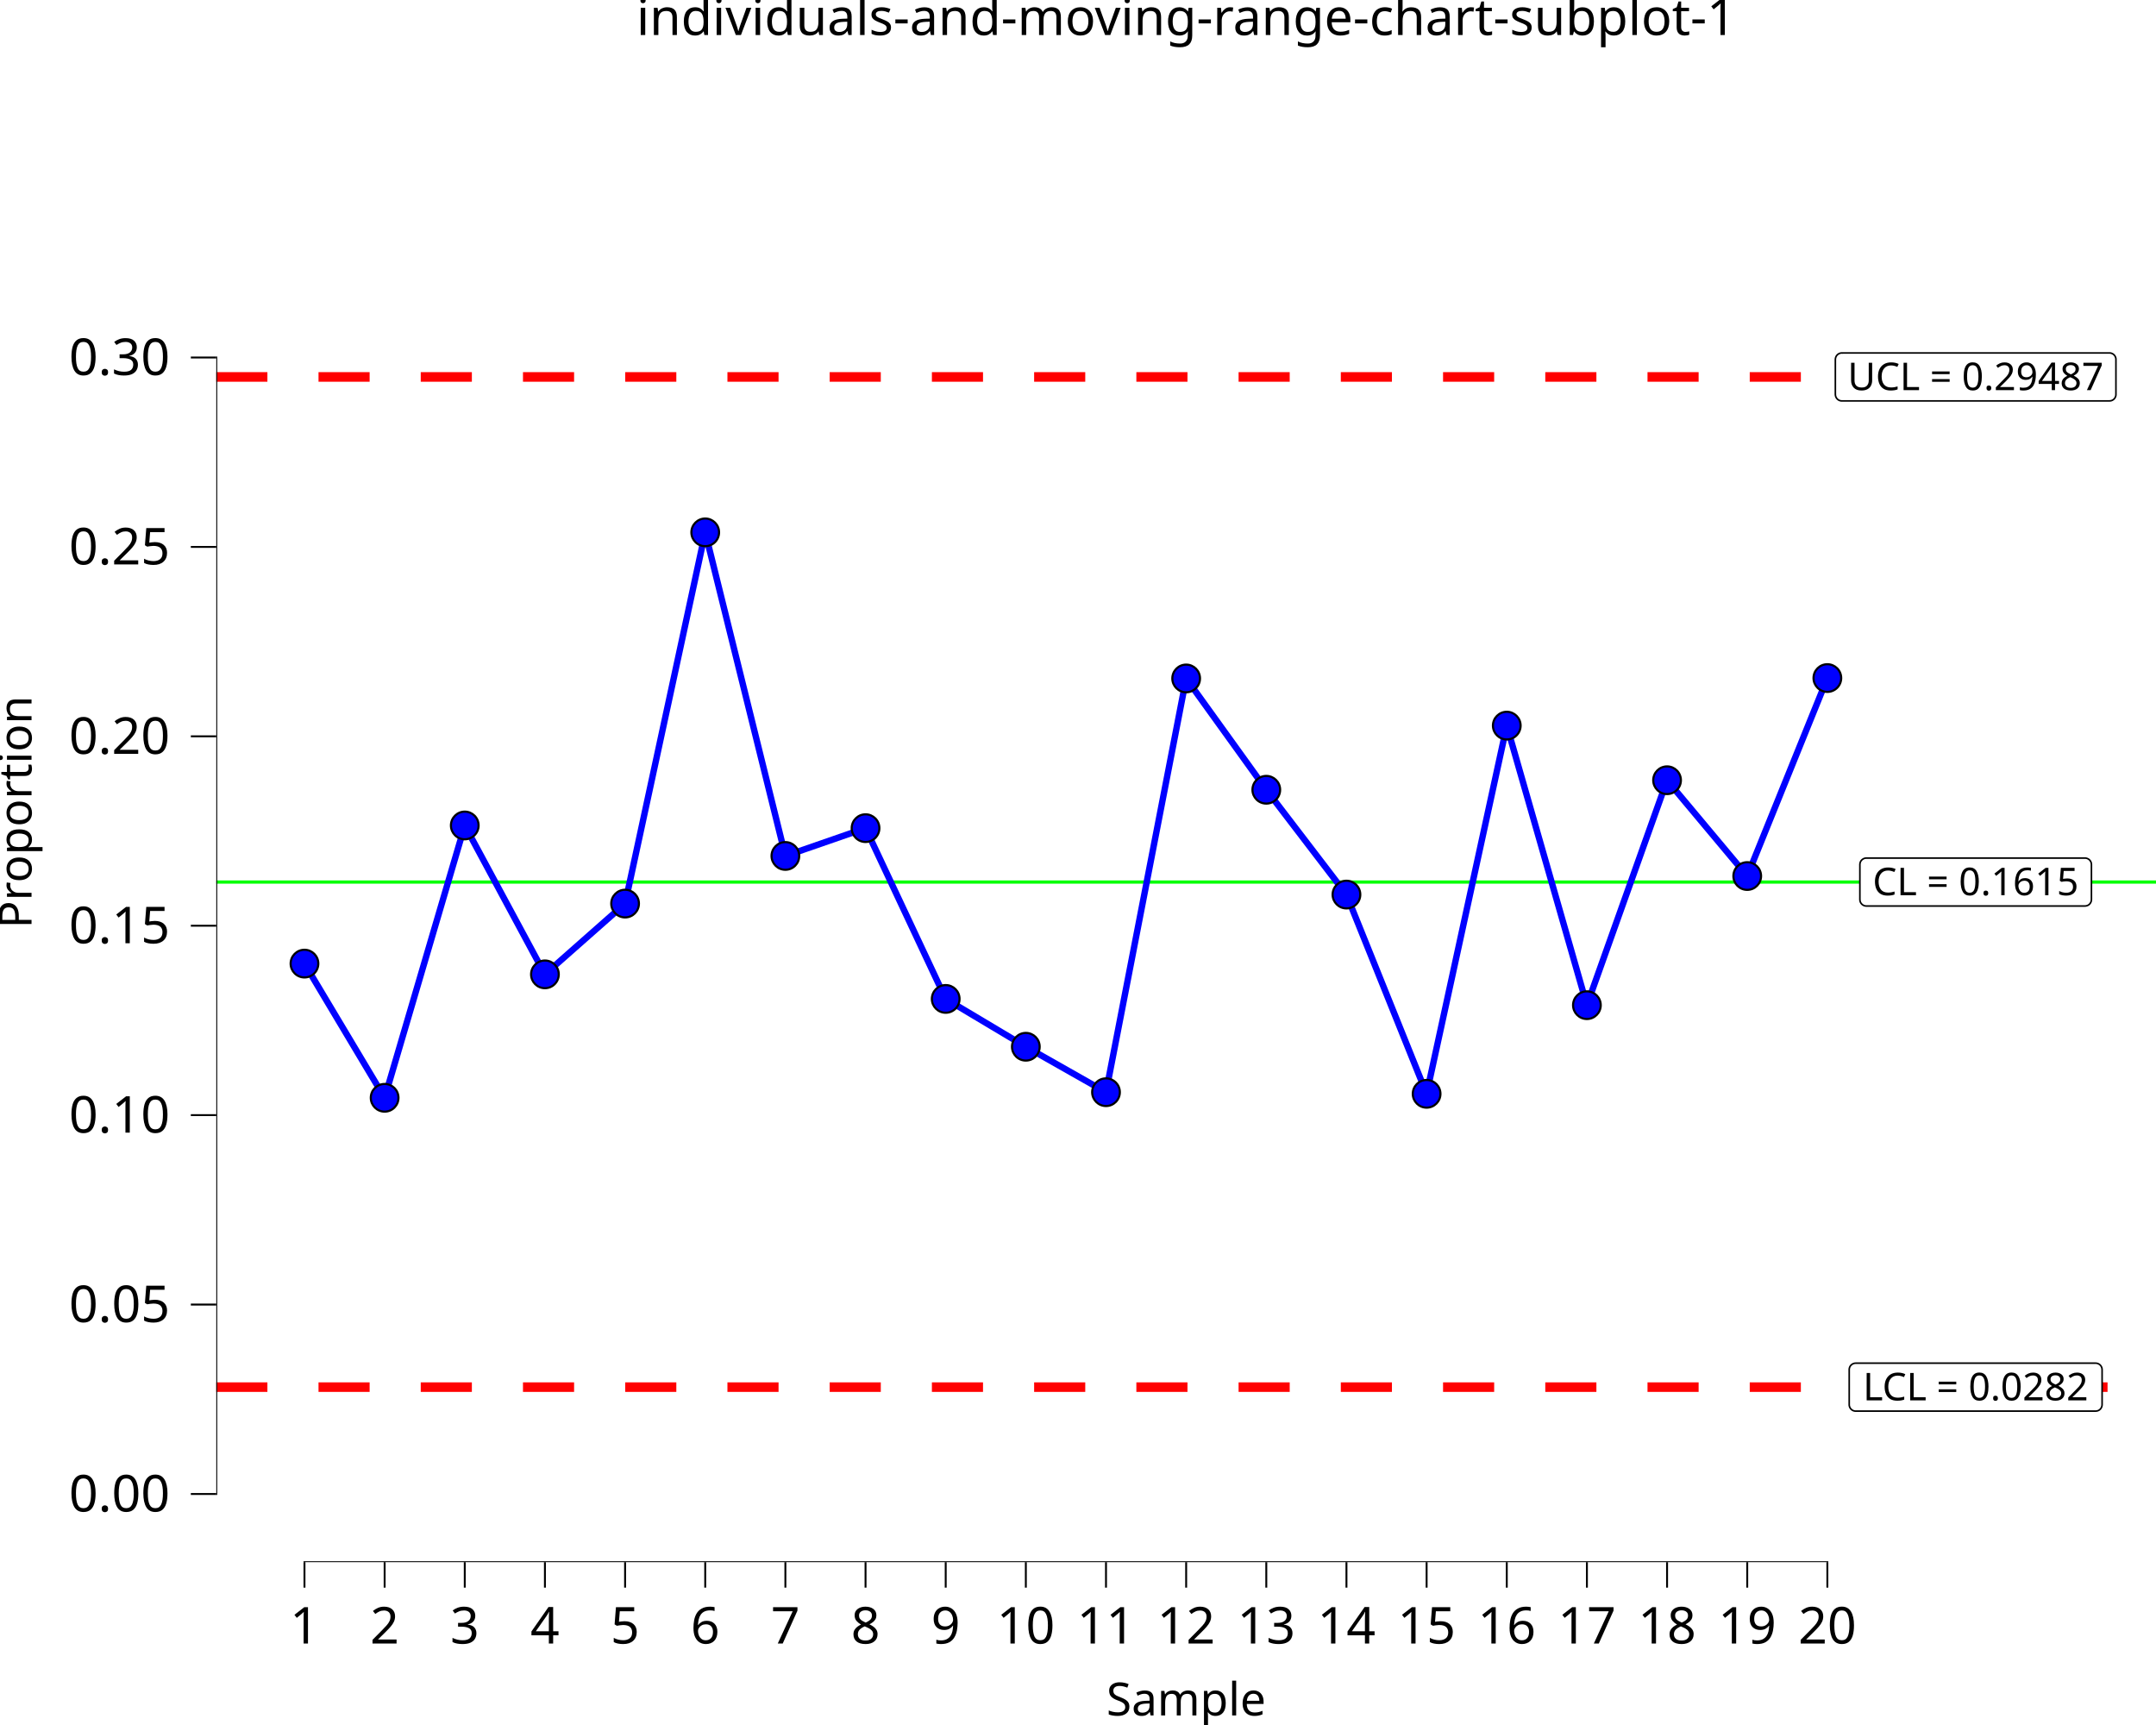
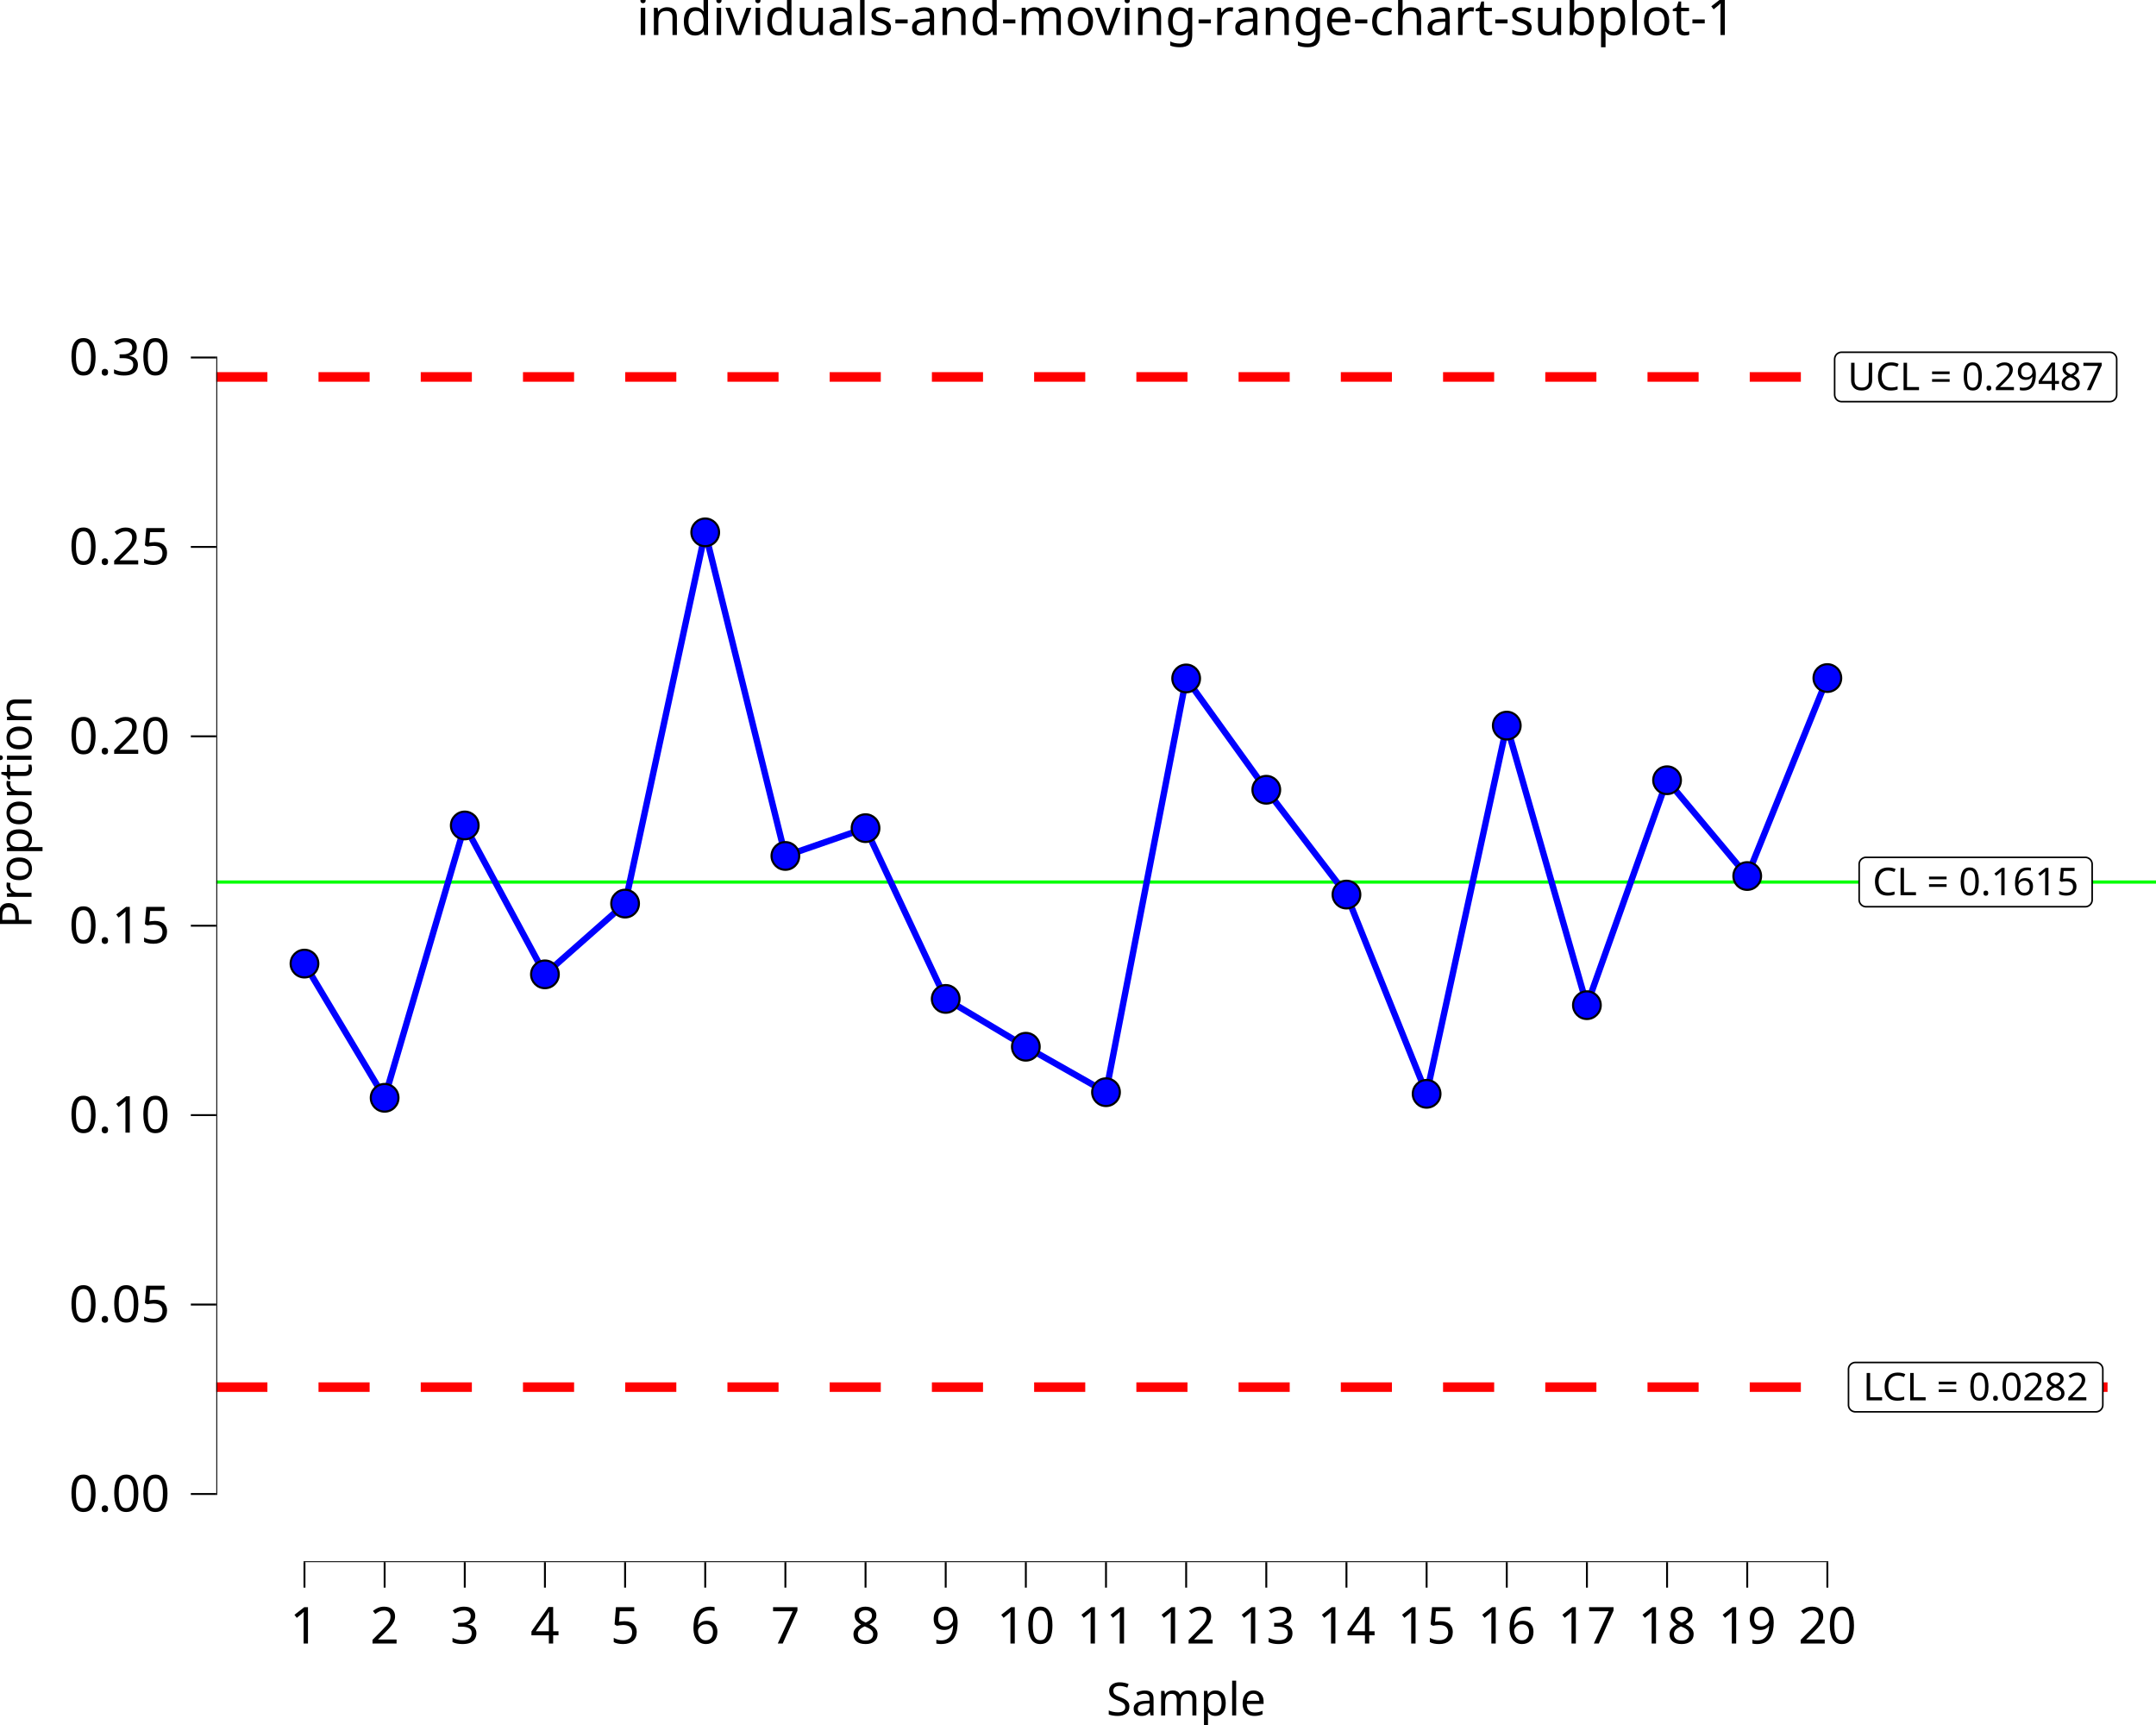
<svg xmlns="http://www.w3.org/2000/svg" class="svglite" data-engine-version="2.0" width="720.00pt" height="576.00pt" viewBox="0 0 720.00 576.00">
  <defs>
    <style type="text/css">
    .svglite line, .svglite polyline, .svglite polygon, .svglite path, .svglite rect, .svglite circle {
      fill: none;
      stroke: #000000;
      stroke-linecap: round;
      stroke-linejoin: round;
      stroke-miterlimit: 10.00;
    }
  </style>
  </defs>
  <rect width="100%" height="100%" style="stroke: none; fill: #FFFFFF;" />
  <defs>
    <clipPath id="cpMC4wMHw3MjAuMDB8MC4wMHw1NzYuMDA=">
      <rect x="0.00" y="0.00" width="720.00" height="576.00" />
    </clipPath>
  </defs>
  <g clip-path="url(#cpMC4wMHw3MjAuMDB8MC4wMHw1NzYuMDA=)">
    <rect x="0.00" y="0.00" width="720.00" height="576.00" style="stroke-width: 10.67; stroke: none;" />
  </g>
  <defs>
    <clipPath id="cpNzIuMjN8NzIwLjAwfDIwLjcxfDUyMS42Mw==">
      <rect x="72.23" y="20.71" width="647.77" height="500.92" />
    </clipPath>
  </defs>
  <g clip-path="url(#cpNzIuMjN8NzIwLjAwfDIwLjcxfDUyMS42Mw==)">
    <rect x="72.23" y="20.71" width="647.77" height="500.92" style="stroke-width: 10.67; stroke: none;" />
    <line x1="72.23" y1="294.52" x2="720.00" y2="294.52" style="stroke-width: 1.07; stroke: #00FF00; stroke-linecap: butt;" />
    <line x1="72.23" y1="125.86" x2="720.00" y2="125.86" style="stroke-width: 3.20; stroke: #FF0000; stroke-dasharray: 17.07,17.07; stroke-linecap: butt;" />
    <line x1="72.23" y1="463.18" x2="720.00" y2="463.18" style="stroke-width: 3.20; stroke: #FF0000; stroke-dasharray: 17.07,17.07; stroke-linecap: butt;" />
-     <polygon points="623.27,302.53 696.28,302.53 696.19,302.53 696.54,302.51 696.88,302.44 697.21,302.32 697.51,302.15 697.78,301.93 698.01,301.67 698.19,301.37 698.33,301.05 698.41,300.72 698.44,300.37 698.44,300.37 698.44,288.68 698.44,288.68 698.41,288.33 698.33,287.99 698.19,287.67 698.01,287.38 697.78,287.12 697.51,286.90 697.21,286.73 696.88,286.60 696.54,286.53 696.28,286.52 623.27,286.52 623.53,286.53 623.18,286.52 622.84,286.56 622.50,286.66 622.19,286.81 621.90,287.01 621.65,287.25 621.44,287.52 621.28,287.83 621.17,288.16 621.12,288.50 621.11,288.68 621.11,300.37 621.12,300.20 621.12,300.54 621.17,300.89 621.28,301.22 621.44,301.52 621.65,301.80 621.90,302.04 622.19,302.24 622.50,302.39 622.84,302.49 623.18,302.53 " style="stroke-width: 0.53; fill: #FFFFFF;" />
+     <polygon points="623.17,302.77 696.38,302.77 696.28,302.77 696.65,302.75 697.02,302.68 697.36,302.55 697.69,302.36 697.97,302.13 698.22,301.85 698.42,301.54 698.56,301.20 698.65,300.84 698.68,300.47 698.68,300.47 698.68,288.58 698.68,288.58 698.65,288.21 698.56,287.85 698.42,287.51 698.22,287.20 697.97,286.92 697.69,286.69 697.36,286.50 697.02,286.37 696.65,286.29 696.38,286.28 623.17,286.28 623.45,286.29 623.08,286.28 622.71,286.32 622.35,286.43 622.02,286.59 621.71,286.80 621.45,287.05 621.22,287.35 621.05,287.68 620.93,288.03 620.87,288.40 620.87,288.58 620.87,300.47 620.87,300.28 620.87,300.65 620.93,301.02 621.05,301.37 621.22,301.70 621.45,301.99 621.71,302.25 622.02,302.46 622.35,302.62 622.71,302.72 623.08,302.77 " style="stroke-width: 0.53; fill: #FFFFFF;" />
    <text x="659.77" y="298.93" text-anchor="middle" style="font-size: 12.80px; font-family: sans;" textLength="70.13px" lengthAdjust="spacingAndGlyphs">CL = 0.1615</text>
-     <polygon points="615.08,133.87 704.46,133.87 704.38,133.87 704.73,133.85 705.07,133.79 705.39,133.66 705.69,133.49 705.96,133.27 706.19,133.01 706.38,132.71 706.51,132.39 706.60,132.06 706.62,131.71 706.62,131.71 706.62,120.02 706.62,120.02 706.60,119.67 706.51,119.33 706.38,119.02 706.19,118.72 705.96,118.46 705.69,118.24 705.39,118.07 705.07,117.94 704.73,117.87 704.46,117.86 615.08,117.86 615.34,117.87 615.00,117.86 614.65,117.90 614.32,118.00 614.00,118.15 613.72,118.35 613.47,118.59 613.26,118.86 613.10,119.17 612.99,119.50 612.93,119.85 612.92,120.02 612.92,131.71 612.93,131.54 612.93,131.88 612.99,132.23 613.10,132.56 613.26,132.86 613.47,133.14 613.72,133.38 614.00,133.58 614.32,133.73 614.65,133.83 615.00,133.87 " style="stroke-width: 0.53; fill: #FFFFFF;" />
+     <polygon points="614.99,134.11 704.56,134.11 704.47,134.11 704.84,134.09 705.20,134.02 705.55,133.89 705.87,133.70 706.16,133.47 706.40,133.19 706.60,132.88 706.75,132.54 706.84,132.18 706.87,131.81 706.87,131.81 706.87,119.92 706.87,119.92 706.84,119.55 706.75,119.19 706.60,118.85 706.40,118.54 706.16,118.26 705.87,118.03 705.55,117.84 705.20,117.71 704.84,117.63 704.56,117.62 614.99,117.62 615.26,117.63 614.89,117.62 614.53,117.66 614.17,117.77 613.83,117.93 613.53,118.14 613.26,118.39 613.04,118.69 612.87,119.02 612.75,119.37 612.69,119.74 612.68,119.92 612.68,131.81 612.69,131.62 612.69,131.99 612.75,132.36 612.87,132.71 613.04,133.04 613.26,133.34 613.53,133.59 613.83,133.80 614.17,133.96 614.53,134.06 614.89,134.11 " style="stroke-width: 0.53; fill: #FFFFFF;" />
    <text x="659.77" y="130.27" text-anchor="middle" style="font-size: 12.80px; font-family: sans;" textLength="86.50px" lengthAdjust="spacingAndGlyphs">UCL = 0.29487</text>
-     <polygon points="619.71,471.19 699.84,471.19 699.75,471.19 700.10,471.17 700.44,471.10 700.77,470.98 701.07,470.81 701.34,470.59 701.57,470.33 701.75,470.03 701.89,469.71 701.97,469.38 702.00,469.03 702.00,469.03 702.00,457.34 702.00,457.34 701.97,456.99 701.89,456.65 701.75,456.33 701.57,456.04 701.34,455.78 701.07,455.56 700.77,455.39 700.44,455.26 700.10,455.19 699.84,455.18 619.71,455.18 619.97,455.19 619.62,455.18 619.28,455.22 618.94,455.32 618.63,455.47 618.34,455.67 618.09,455.91 617.88,456.18 617.72,456.49 617.61,456.82 617.55,457.16 617.55,457.34 617.55,469.03 617.55,468.86 617.55,469.20 617.61,469.55 617.72,469.88 617.88,470.18 618.09,470.46 618.34,470.70 618.63,470.90 618.94,471.05 619.28,471.15 619.62,471.19 " style="stroke-width: 0.53; fill: #FFFFFF;" />
+     <polygon points="619.61,471.43 699.94,471.43 699.84,471.43 700.21,471.41 700.58,471.34 700.92,471.21 701.25,471.02 701.53,470.79 701.78,470.51 701.98,470.20 702.12,469.86 702.21,469.50 702.24,469.13 702.24,469.13 702.24,457.24 702.24,457.24 702.21,456.87 702.12,456.51 701.98,456.17 701.78,455.86 701.53,455.58 701.25,455.35 700.92,455.16 700.58,455.03 700.21,454.95 699.94,454.94 619.61,454.94 619.89,454.95 619.52,454.94 619.15,454.98 618.79,455.09 618.46,455.25 618.15,455.46 617.89,455.71 617.66,456.01 617.49,456.34 617.37,456.69 617.31,457.06 617.31,457.24 617.31,469.13 617.31,468.94 617.31,469.31 617.37,469.68 617.49,470.03 617.66,470.36 617.89,470.65 618.15,470.91 618.46,471.12 618.79,471.28 619.15,471.38 619.52,471.43 " style="stroke-width: 0.53; fill: #FFFFFF;" />
    <text x="659.77" y="467.59" text-anchor="middle" style="font-size: 12.80px; font-family: sans;" textLength="77.25px" lengthAdjust="spacingAndGlyphs">LCL = 0.0282</text>
    <polyline points="101.68,321.76 128.45,366.57 155.21,275.63 181.98,325.35 208.75,301.72 235.51,177.76 262.28,285.81 289.05,276.53 315.82,333.55 342.58,349.52 369.35,364.70 396.12,226.54 422.88,263.71 449.65,298.71 476.42,365.24 503.19,242.29 529.95,335.64 556.72,260.53 583.49,292.52 610.25,226.41 " style="stroke-width: 2.13; stroke: #0000FF; stroke-linecap: butt;" />
    <circle cx="101.68" cy="321.76" r="4.62" style="stroke-width: 0.71; fill: #0000FF;" />
    <circle cx="128.45" cy="366.57" r="4.62" style="stroke-width: 0.71; fill: #0000FF;" />
    <circle cx="155.21" cy="275.63" r="4.62" style="stroke-width: 0.71; fill: #0000FF;" />
    <circle cx="181.98" cy="325.35" r="4.62" style="stroke-width: 0.71; fill: #0000FF;" />
    <circle cx="208.75" cy="301.72" r="4.62" style="stroke-width: 0.71; fill: #0000FF;" />
    <circle cx="235.51" cy="177.76" r="4.62" style="stroke-width: 0.71; fill: #0000FF;" />
    <circle cx="262.28" cy="285.81" r="4.62" style="stroke-width: 0.71; fill: #0000FF;" />
    <circle cx="289.05" cy="276.53" r="4.62" style="stroke-width: 0.71; fill: #0000FF;" />
    <circle cx="315.82" cy="333.55" r="4.62" style="stroke-width: 0.71; fill: #0000FF;" />
    <circle cx="342.58" cy="349.52" r="4.62" style="stroke-width: 0.71; fill: #0000FF;" />
    <circle cx="369.35" cy="364.70" r="4.62" style="stroke-width: 0.71; fill: #0000FF;" />
    <circle cx="396.12" cy="226.54" r="4.62" style="stroke-width: 0.71; fill: #0000FF;" />
    <circle cx="422.88" cy="263.71" r="4.62" style="stroke-width: 0.71; fill: #0000FF;" />
    <circle cx="449.65" cy="298.71" r="4.62" style="stroke-width: 0.71; fill: #0000FF;" />
    <circle cx="476.42" cy="365.24" r="4.62" style="stroke-width: 0.71; fill: #0000FF;" />
    <circle cx="503.19" cy="242.29" r="4.62" style="stroke-width: 0.71; fill: #0000FF;" />
    <circle cx="529.95" cy="335.64" r="4.62" style="stroke-width: 0.71; fill: #0000FF;" />
    <circle cx="556.72" cy="260.53" r="4.62" style="stroke-width: 0.71; fill: #0000FF;" />
    <circle cx="583.49" cy="292.52" r="4.62" style="stroke-width: 0.71; fill: #0000FF;" />
    <circle cx="610.25" cy="226.41" r="4.62" style="stroke-width: 0.71; fill: #0000FF;" />
    <line x1="101.36" y1="521.63" x2="610.57" y2="521.63" style="stroke-width: 0.64; stroke-linecap: butt;" />
    <line x1="72.23" y1="499.18" x2="72.23" y2="119.05" style="stroke-width: 0.64; stroke-linecap: butt;" />
    <rect x="72.23" y="20.71" width="647.77" height="500.92" style="stroke-width: 0.00; stroke: none;" />
  </g>
  <g clip-path="url(#cpMC4wMHw3MjAuMDB8MC4wMHw1NzYuMDA=)">
    <polyline points="72.23,521.63 72.23,20.71 " style="stroke-width: 0.00; stroke: none; stroke-linecap: butt;" />
    <text x="56.76" y="504.71" text-anchor="end" style="font-size: 17.00px; font-family: sans;" textLength="33.09px" lengthAdjust="spacingAndGlyphs">0.00</text>
    <text x="56.76" y="441.46" text-anchor="end" style="font-size: 17.00px; font-family: sans;" textLength="33.09px" lengthAdjust="spacingAndGlyphs">0.05</text>
    <text x="56.76" y="378.21" text-anchor="end" style="font-size: 17.00px; font-family: sans;" textLength="33.09px" lengthAdjust="spacingAndGlyphs">0.10</text>
    <text x="56.76" y="314.96" text-anchor="end" style="font-size: 17.00px; font-family: sans;" textLength="33.09px" lengthAdjust="spacingAndGlyphs">0.15</text>
    <text x="56.76" y="251.72" text-anchor="end" style="font-size: 17.00px; font-family: sans;" textLength="33.09px" lengthAdjust="spacingAndGlyphs">0.20</text>
    <text x="56.76" y="188.47" text-anchor="end" style="font-size: 17.00px; font-family: sans;" textLength="33.09px" lengthAdjust="spacingAndGlyphs">0.25</text>
    <text x="56.76" y="125.22" text-anchor="end" style="font-size: 17.00px; font-family: sans;" textLength="33.09px" lengthAdjust="spacingAndGlyphs">0.30</text>
    <polyline points="63.73,498.86 72.23,498.86 " style="stroke-width: 0.64; stroke-linecap: butt;" />
    <polyline points="63.73,435.61 72.23,435.61 " style="stroke-width: 0.64; stroke-linecap: butt;" />
    <polyline points="63.73,372.36 72.23,372.36 " style="stroke-width: 0.64; stroke-linecap: butt;" />
    <polyline points="63.73,309.11 72.23,309.11 " style="stroke-width: 0.64; stroke-linecap: butt;" />
    <polyline points="63.73,245.87 72.23,245.87 " style="stroke-width: 0.64; stroke-linecap: butt;" />
    <polyline points="63.73,182.62 72.23,182.62 " style="stroke-width: 0.64; stroke-linecap: butt;" />
    <polyline points="63.73,119.37 72.23,119.37 " style="stroke-width: 0.64; stroke-linecap: butt;" />
    <polyline points="72.23,521.63 720.00,521.63 " style="stroke-width: 0.00; stroke: none; stroke-linecap: butt;" />
    <polyline points="101.68,530.13 101.68,521.63 " style="stroke-width: 0.64; stroke-linecap: butt;" />
    <polyline points="128.45,530.13 128.45,521.63 " style="stroke-width: 0.64; stroke-linecap: butt;" />
    <polyline points="155.21,530.13 155.21,521.63 " style="stroke-width: 0.64; stroke-linecap: butt;" />
    <polyline points="181.98,530.13 181.98,521.63 " style="stroke-width: 0.64; stroke-linecap: butt;" />
    <polyline points="208.75,530.13 208.75,521.63 " style="stroke-width: 0.64; stroke-linecap: butt;" />
    <polyline points="235.51,530.13 235.51,521.63 " style="stroke-width: 0.64; stroke-linecap: butt;" />
    <polyline points="262.28,530.13 262.28,521.63 " style="stroke-width: 0.64; stroke-linecap: butt;" />
    <polyline points="289.05,530.13 289.05,521.63 " style="stroke-width: 0.64; stroke-linecap: butt;" />
    <polyline points="315.82,530.13 315.82,521.63 " style="stroke-width: 0.64; stroke-linecap: butt;" />
    <polyline points="342.58,530.13 342.58,521.63 " style="stroke-width: 0.64; stroke-linecap: butt;" />
    <polyline points="369.35,530.13 369.35,521.63 " style="stroke-width: 0.64; stroke-linecap: butt;" />
    <polyline points="396.12,530.13 396.12,521.63 " style="stroke-width: 0.64; stroke-linecap: butt;" />
    <polyline points="422.88,530.13 422.88,521.63 " style="stroke-width: 0.64; stroke-linecap: butt;" />
    <polyline points="449.65,530.13 449.65,521.63 " style="stroke-width: 0.64; stroke-linecap: butt;" />
    <polyline points="476.42,530.13 476.42,521.63 " style="stroke-width: 0.64; stroke-linecap: butt;" />
    <polyline points="503.19,530.13 503.19,521.63 " style="stroke-width: 0.64; stroke-linecap: butt;" />
    <polyline points="529.95,530.13 529.95,521.63 " style="stroke-width: 0.64; stroke-linecap: butt;" />
    <polyline points="556.72,530.13 556.72,521.63 " style="stroke-width: 0.64; stroke-linecap: butt;" />
    <polyline points="583.49,530.13 583.49,521.63 " style="stroke-width: 0.64; stroke-linecap: butt;" />
    <polyline points="610.25,530.13 610.25,521.63 " style="stroke-width: 0.64; stroke-linecap: butt;" />
    <text x="101.68" y="548.80" text-anchor="middle" style="font-size: 17.00px; font-family: sans;" textLength="9.46px" lengthAdjust="spacingAndGlyphs">1</text>
    <text x="128.45" y="548.80" text-anchor="middle" style="font-size: 17.00px; font-family: sans;" textLength="9.46px" lengthAdjust="spacingAndGlyphs">2</text>
    <text x="155.21" y="548.80" text-anchor="middle" style="font-size: 17.00px; font-family: sans;" textLength="9.46px" lengthAdjust="spacingAndGlyphs">3</text>
    <text x="181.98" y="548.80" text-anchor="middle" style="font-size: 17.00px; font-family: sans;" textLength="9.46px" lengthAdjust="spacingAndGlyphs">4</text>
    <text x="208.75" y="548.80" text-anchor="middle" style="font-size: 17.00px; font-family: sans;" textLength="9.46px" lengthAdjust="spacingAndGlyphs">5</text>
    <text x="235.51" y="548.80" text-anchor="middle" style="font-size: 17.00px; font-family: sans;" textLength="9.46px" lengthAdjust="spacingAndGlyphs">6</text>
    <text x="262.28" y="548.80" text-anchor="middle" style="font-size: 17.00px; font-family: sans;" textLength="9.46px" lengthAdjust="spacingAndGlyphs">7</text>
    <text x="289.05" y="548.80" text-anchor="middle" style="font-size: 17.00px; font-family: sans;" textLength="9.46px" lengthAdjust="spacingAndGlyphs">8</text>
    <text x="315.82" y="548.80" text-anchor="middle" style="font-size: 17.00px; font-family: sans;" textLength="9.46px" lengthAdjust="spacingAndGlyphs">9</text>
    <text x="342.58" y="548.80" text-anchor="middle" style="font-size: 17.00px; font-family: sans;" textLength="18.91px" lengthAdjust="spacingAndGlyphs">10</text>
    <text x="369.35" y="548.80" text-anchor="middle" style="font-size: 17.00px; font-family: sans;" textLength="18.91px" lengthAdjust="spacingAndGlyphs">11</text>
    <text x="396.12" y="548.80" text-anchor="middle" style="font-size: 17.00px; font-family: sans;" textLength="18.91px" lengthAdjust="spacingAndGlyphs">12</text>
    <text x="422.88" y="548.80" text-anchor="middle" style="font-size: 17.00px; font-family: sans;" textLength="18.91px" lengthAdjust="spacingAndGlyphs">13</text>
    <text x="449.65" y="548.80" text-anchor="middle" style="font-size: 17.00px; font-family: sans;" textLength="18.91px" lengthAdjust="spacingAndGlyphs">14</text>
    <text x="476.42" y="548.80" text-anchor="middle" style="font-size: 17.00px; font-family: sans;" textLength="18.91px" lengthAdjust="spacingAndGlyphs">15</text>
    <text x="503.19" y="548.80" text-anchor="middle" style="font-size: 17.00px; font-family: sans;" textLength="18.91px" lengthAdjust="spacingAndGlyphs">16</text>
    <text x="529.95" y="548.80" text-anchor="middle" style="font-size: 17.00px; font-family: sans;" textLength="18.91px" lengthAdjust="spacingAndGlyphs">17</text>
    <text x="556.72" y="548.80" text-anchor="middle" style="font-size: 17.00px; font-family: sans;" textLength="18.91px" lengthAdjust="spacingAndGlyphs">18</text>
    <text x="583.49" y="548.80" text-anchor="middle" style="font-size: 17.00px; font-family: sans;" textLength="18.91px" lengthAdjust="spacingAndGlyphs">19</text>
    <text x="610.25" y="548.80" text-anchor="middle" style="font-size: 17.00px; font-family: sans;" textLength="18.91px" lengthAdjust="spacingAndGlyphs">20</text>
    <text x="396.12" y="572.82" text-anchor="middle" style="font-size: 15.30px; font-family: sans;" textLength="51.89px" lengthAdjust="spacingAndGlyphs">Sample</text>
    <text transform="translate(10.53,271.17) rotate(-90)" text-anchor="middle" style="font-size: 15.30px; font-family: sans;" textLength="70.59px" lengthAdjust="spacingAndGlyphs">Proportion</text>
    <text x="396.12" y="11.70" text-anchor="middle" style="font-size: 17.00px; font-family: sans;" textLength="342.10px" lengthAdjust="spacingAndGlyphs">individuals-and-moving-range-chart-subplot-1</text>
  </g>
</svg>
